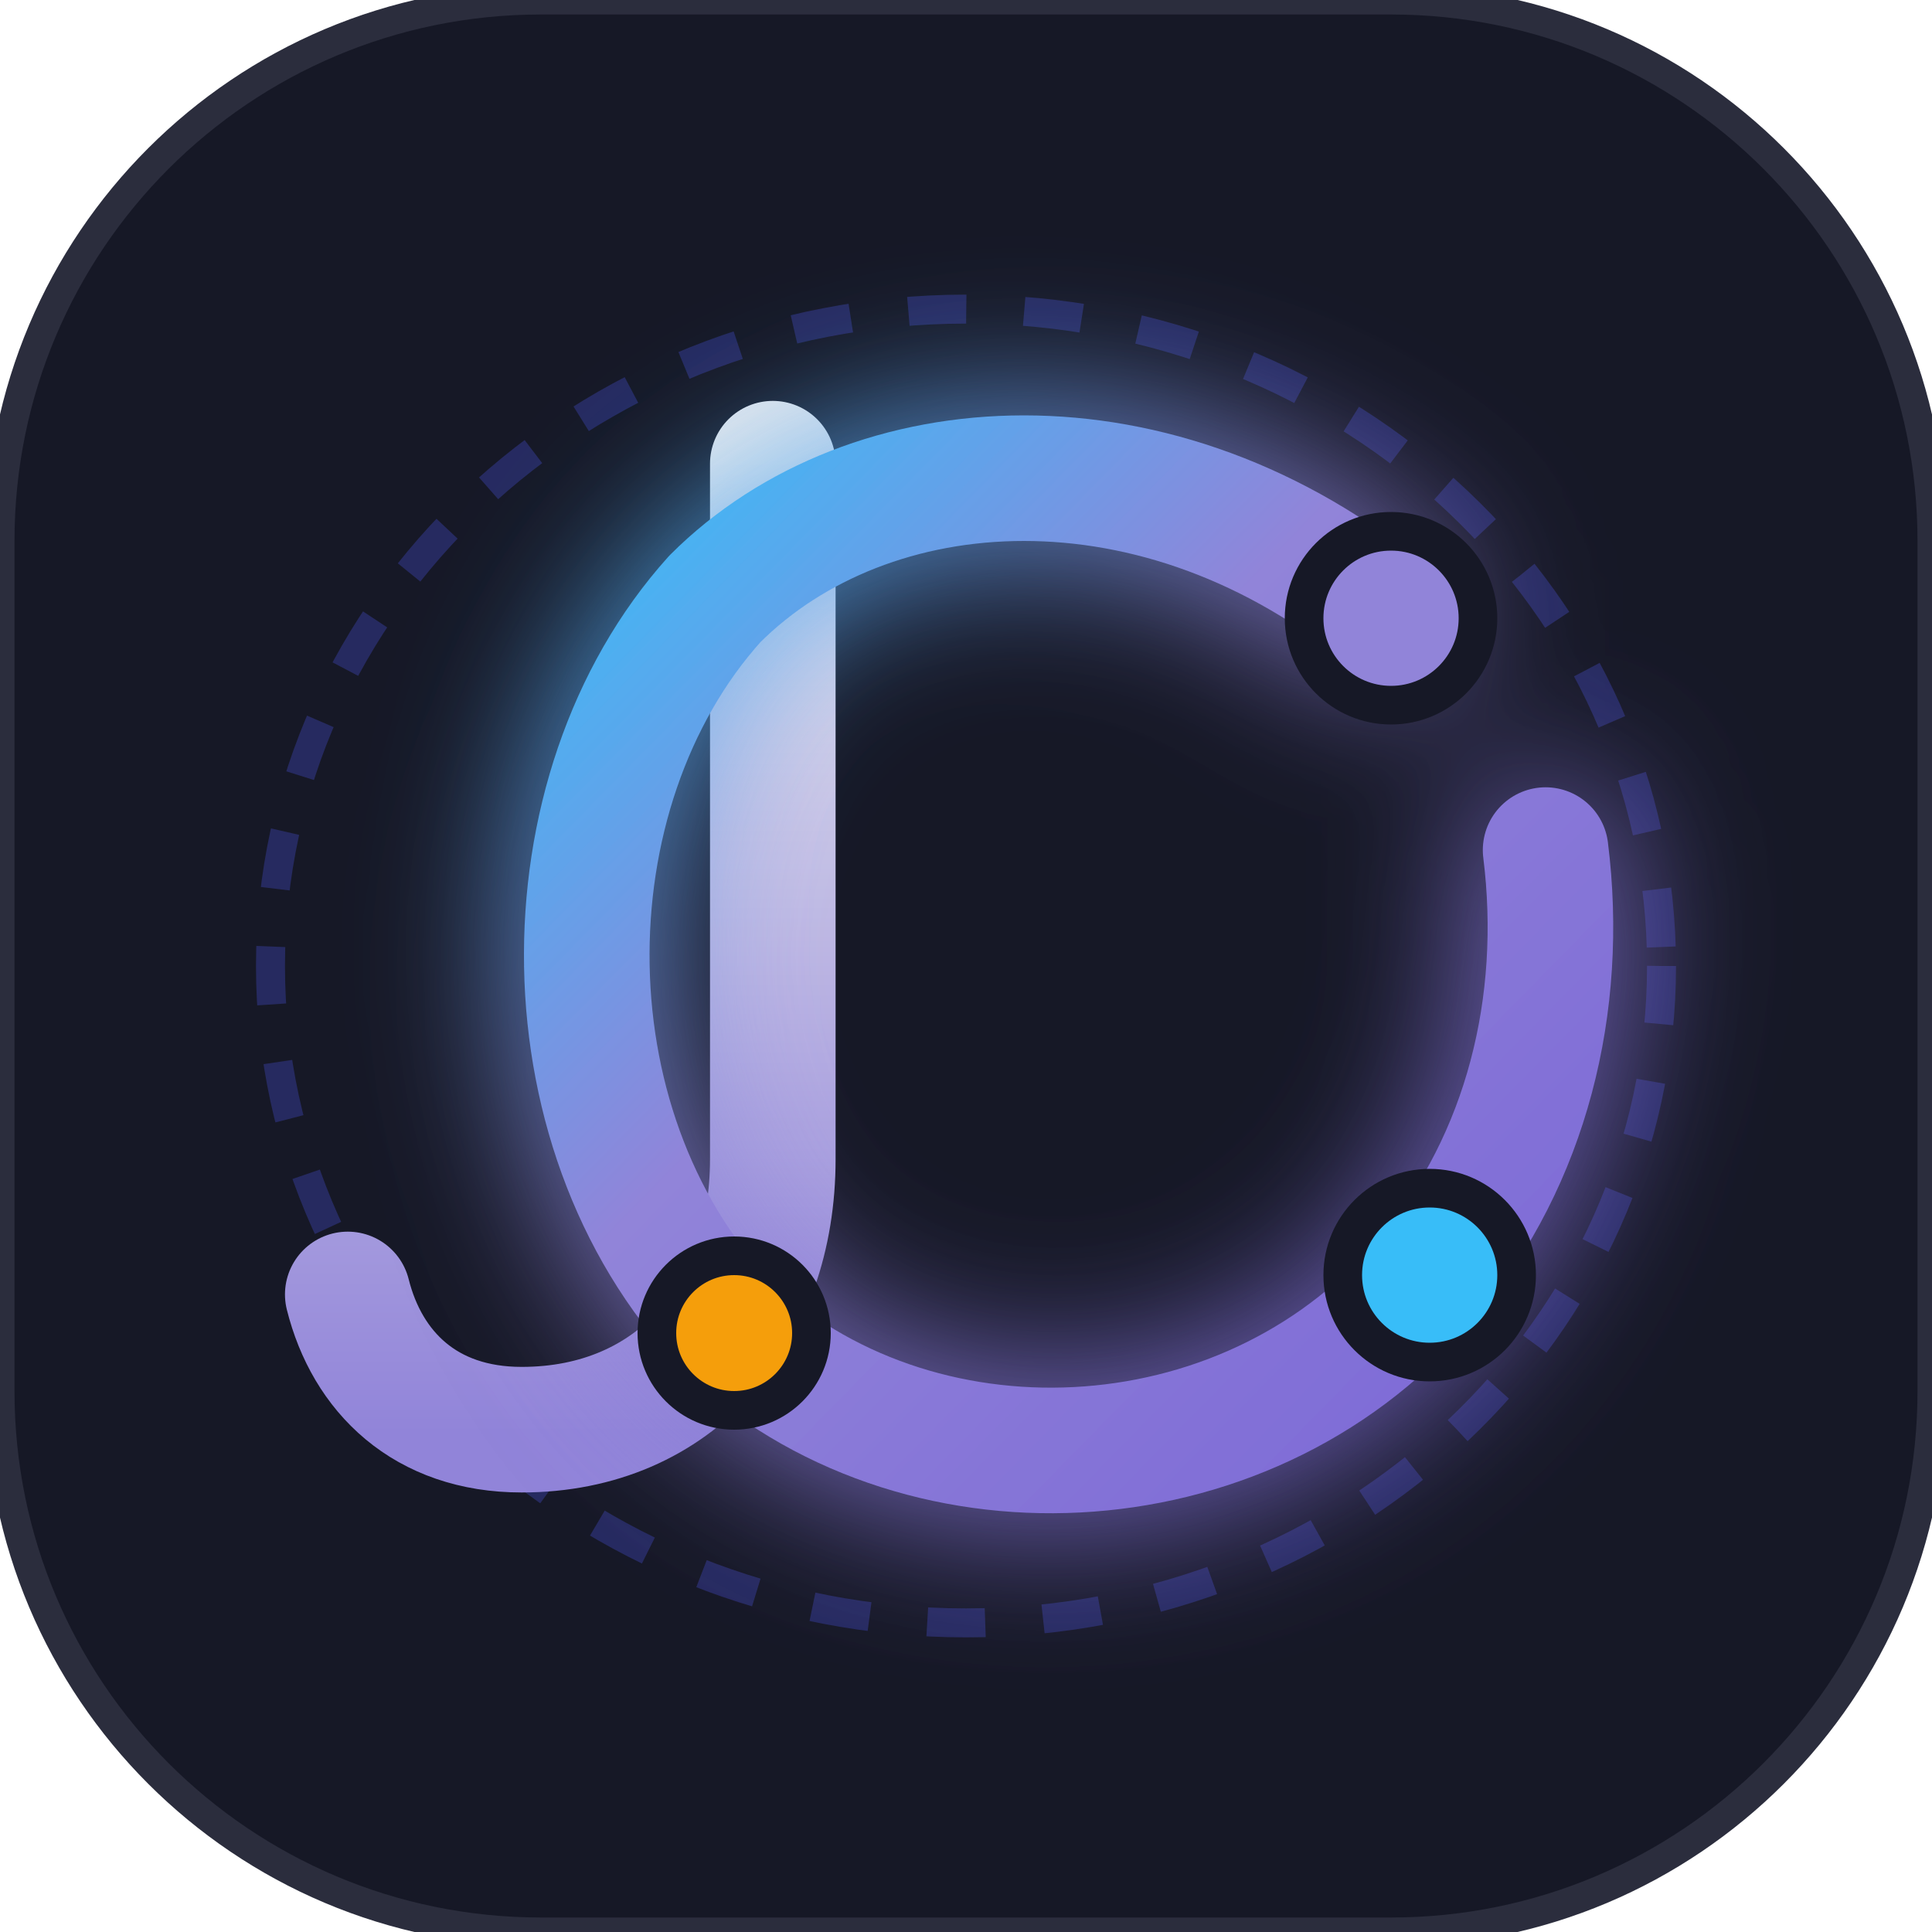
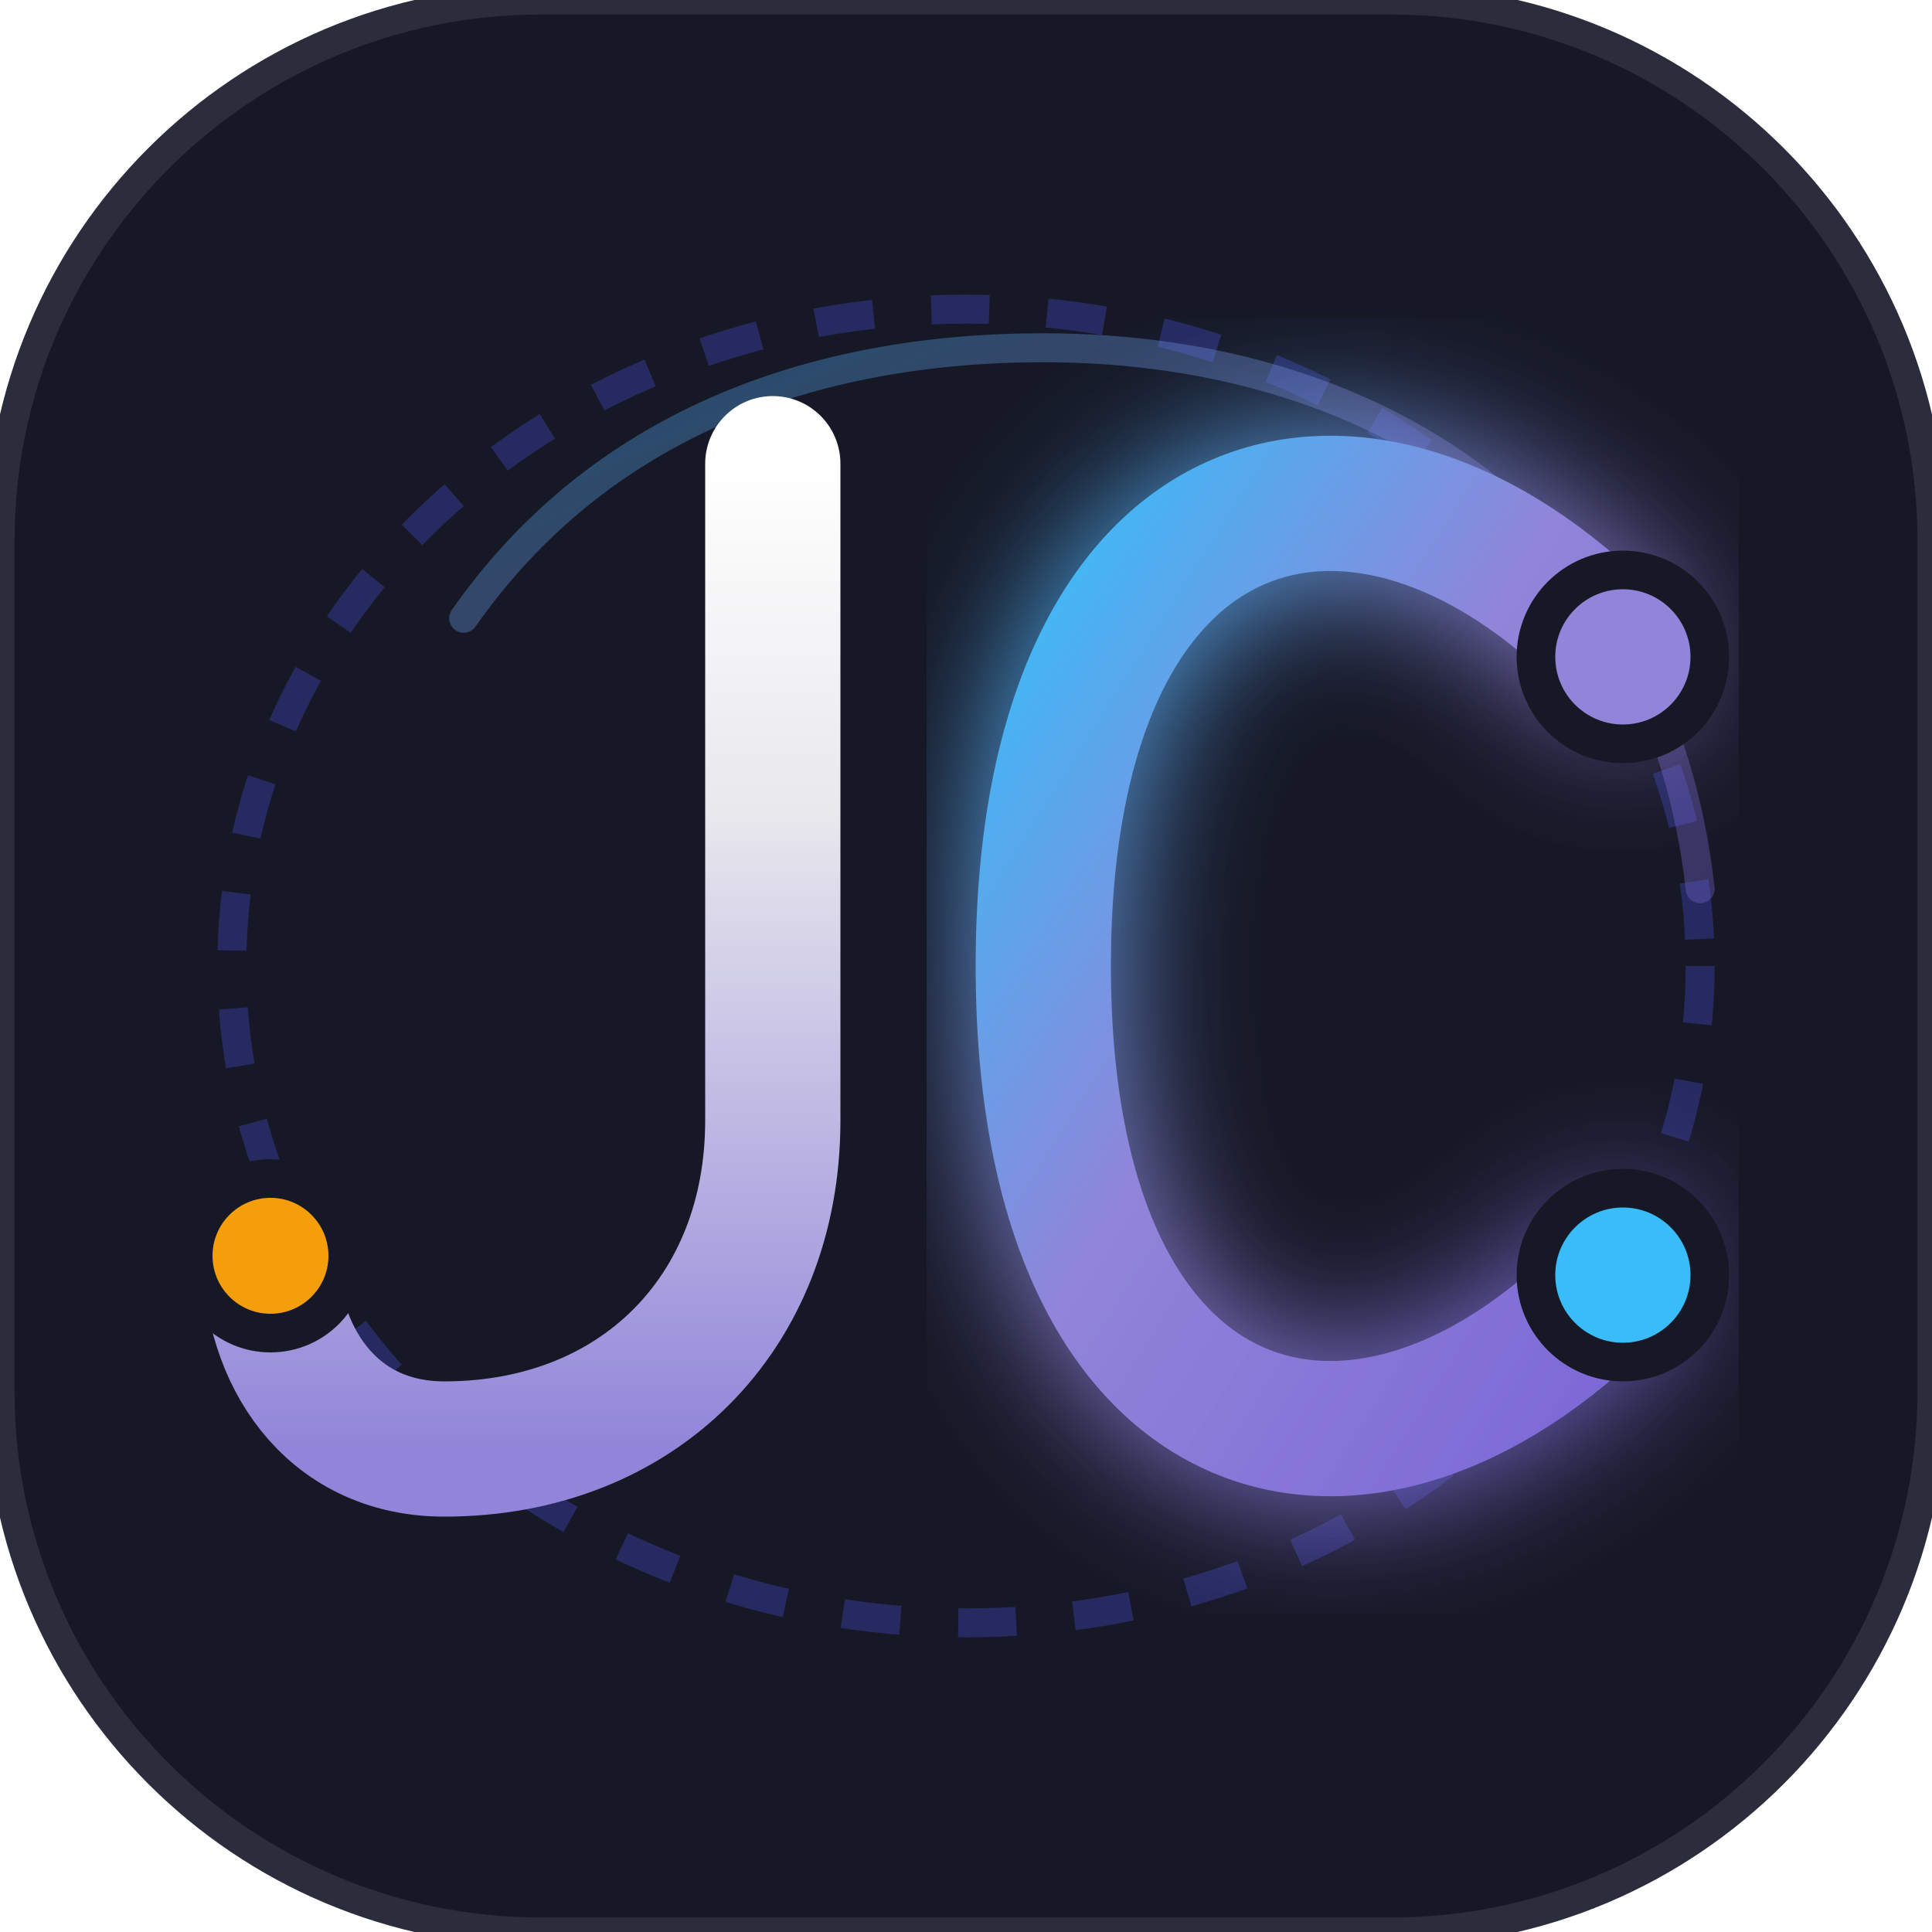
<svg xmlns="http://www.w3.org/2000/svg" viewBox="0 0 100 100" width="100" height="100" fill="none">
  <defs>
-     <linearGradient id="ic2-loop-grad" x1="0%" y1="0%" x2="100%" y2="100%">
+     <linearGradient id="ic2-c-grad" x1="0%" y1="0%" x2="100%" y2="100%">
      <stop offset="0%" stop-color="#38bdf8" />
-       <stop offset="40%" stop-color="#9184d9" />
+       <stop offset="45%" stop-color="#9184d9" />
      <stop offset="100%" stop-color="#7c68d6" />
    </linearGradient>
    <linearGradient id="ic2-j-grad" x1="0%" y1="0%" x2="0%" y2="100%">
-       <stop offset="0%" stop-color="#e9e9ed" />
+       <stop offset="0%" stop-color="#ffffff" />
+       <stop offset="35%" stop-color="#e9e9ed" />
      <stop offset="100%" stop-color="#9184d9" />
    </linearGradient>
-     <filter id="ic2-glow-soft" x="-30%" y="-30%" width="160%" height="160%">
-       <feGaussianBlur stdDeviation="4" result="blur" />
+     <filter id="ic2-glow" x="-20%" y="-20%" width="140%" height="140%">
+       <feGaussianBlur stdDeviation="3.5" result="blur" />
      <feComposite in="SourceGraphic" in2="blur" operator="over" />
    </filter>
  </defs>
  <rect width="100" height="100" rx="28" fill="#161826" stroke="#2b2d3d" stroke-width="1.5" />
-   <ellipse cx="50" cy="50" rx="36" ry="34" stroke="#262a60" stroke-width="1.5" stroke-dasharray="3 3" />
-   <path d="M40 24 L40 60 C40 68 35 74 27 74 C22 74 19 71 18 67" stroke="url(#ic2-j-grad)" stroke-width="6.5" stroke-linecap="round" stroke-linejoin="round" />
-   <path d="M72 32 C60 22 45 23 37 31 C28 41 28 59 38 69 C48 78 65 77 74 66 C79 60 81 52 80 44" stroke="url(#ic2-loop-grad)" stroke-width="6.5" stroke-linecap="round" stroke-linejoin="round" filter="url(#ic2-glow-soft)" />
-   <circle cx="72" cy="32" r="4.5" fill="#9184d9" stroke="#161826" stroke-width="2" />
-   <circle cx="74" cy="66" r="4.5" fill="#38bdf8" stroke="#161826" stroke-width="2" />
-   <circle cx="38" cy="69" r="4" fill="#f59e0b" stroke="#161826" stroke-width="2" />
+   <ellipse cx="50" cy="50" rx="38" ry="34" stroke="#262a60" stroke-width="1.5" stroke-dasharray="3 3" />
+   <path d="M24 32 C31 22 42 18 54 18 C72 18 86 28 88 46" stroke="url(#ic2-c-grad)" stroke-width="1.5" stroke-linecap="round" opacity="0.35" />
+   <path d="M40 24 L40 58 C40 68 33 75 23 75 C17 75 14 70 14 65" stroke="url(#ic2-j-grad)" stroke-width="7" stroke-linecap="round" stroke-linejoin="round" />
+   <path d="M84 34 C71 20 54 24 54 50 C54 76 71 80 84 66" stroke="url(#ic2-c-grad)" stroke-width="7" stroke-linecap="round" stroke-linejoin="round" filter="url(#ic2-glow)" />
+   <circle cx="84" cy="34" r="4.5" fill="#9184d9" stroke="#161826" stroke-width="2" />
+   <circle cx="84" cy="66" r="4.5" fill="#38bdf8" stroke="#161826" stroke-width="2" />
+   <circle cx="14" cy="65" r="4" fill="#f59e0b" stroke="#161826" stroke-width="2" />
</svg>
